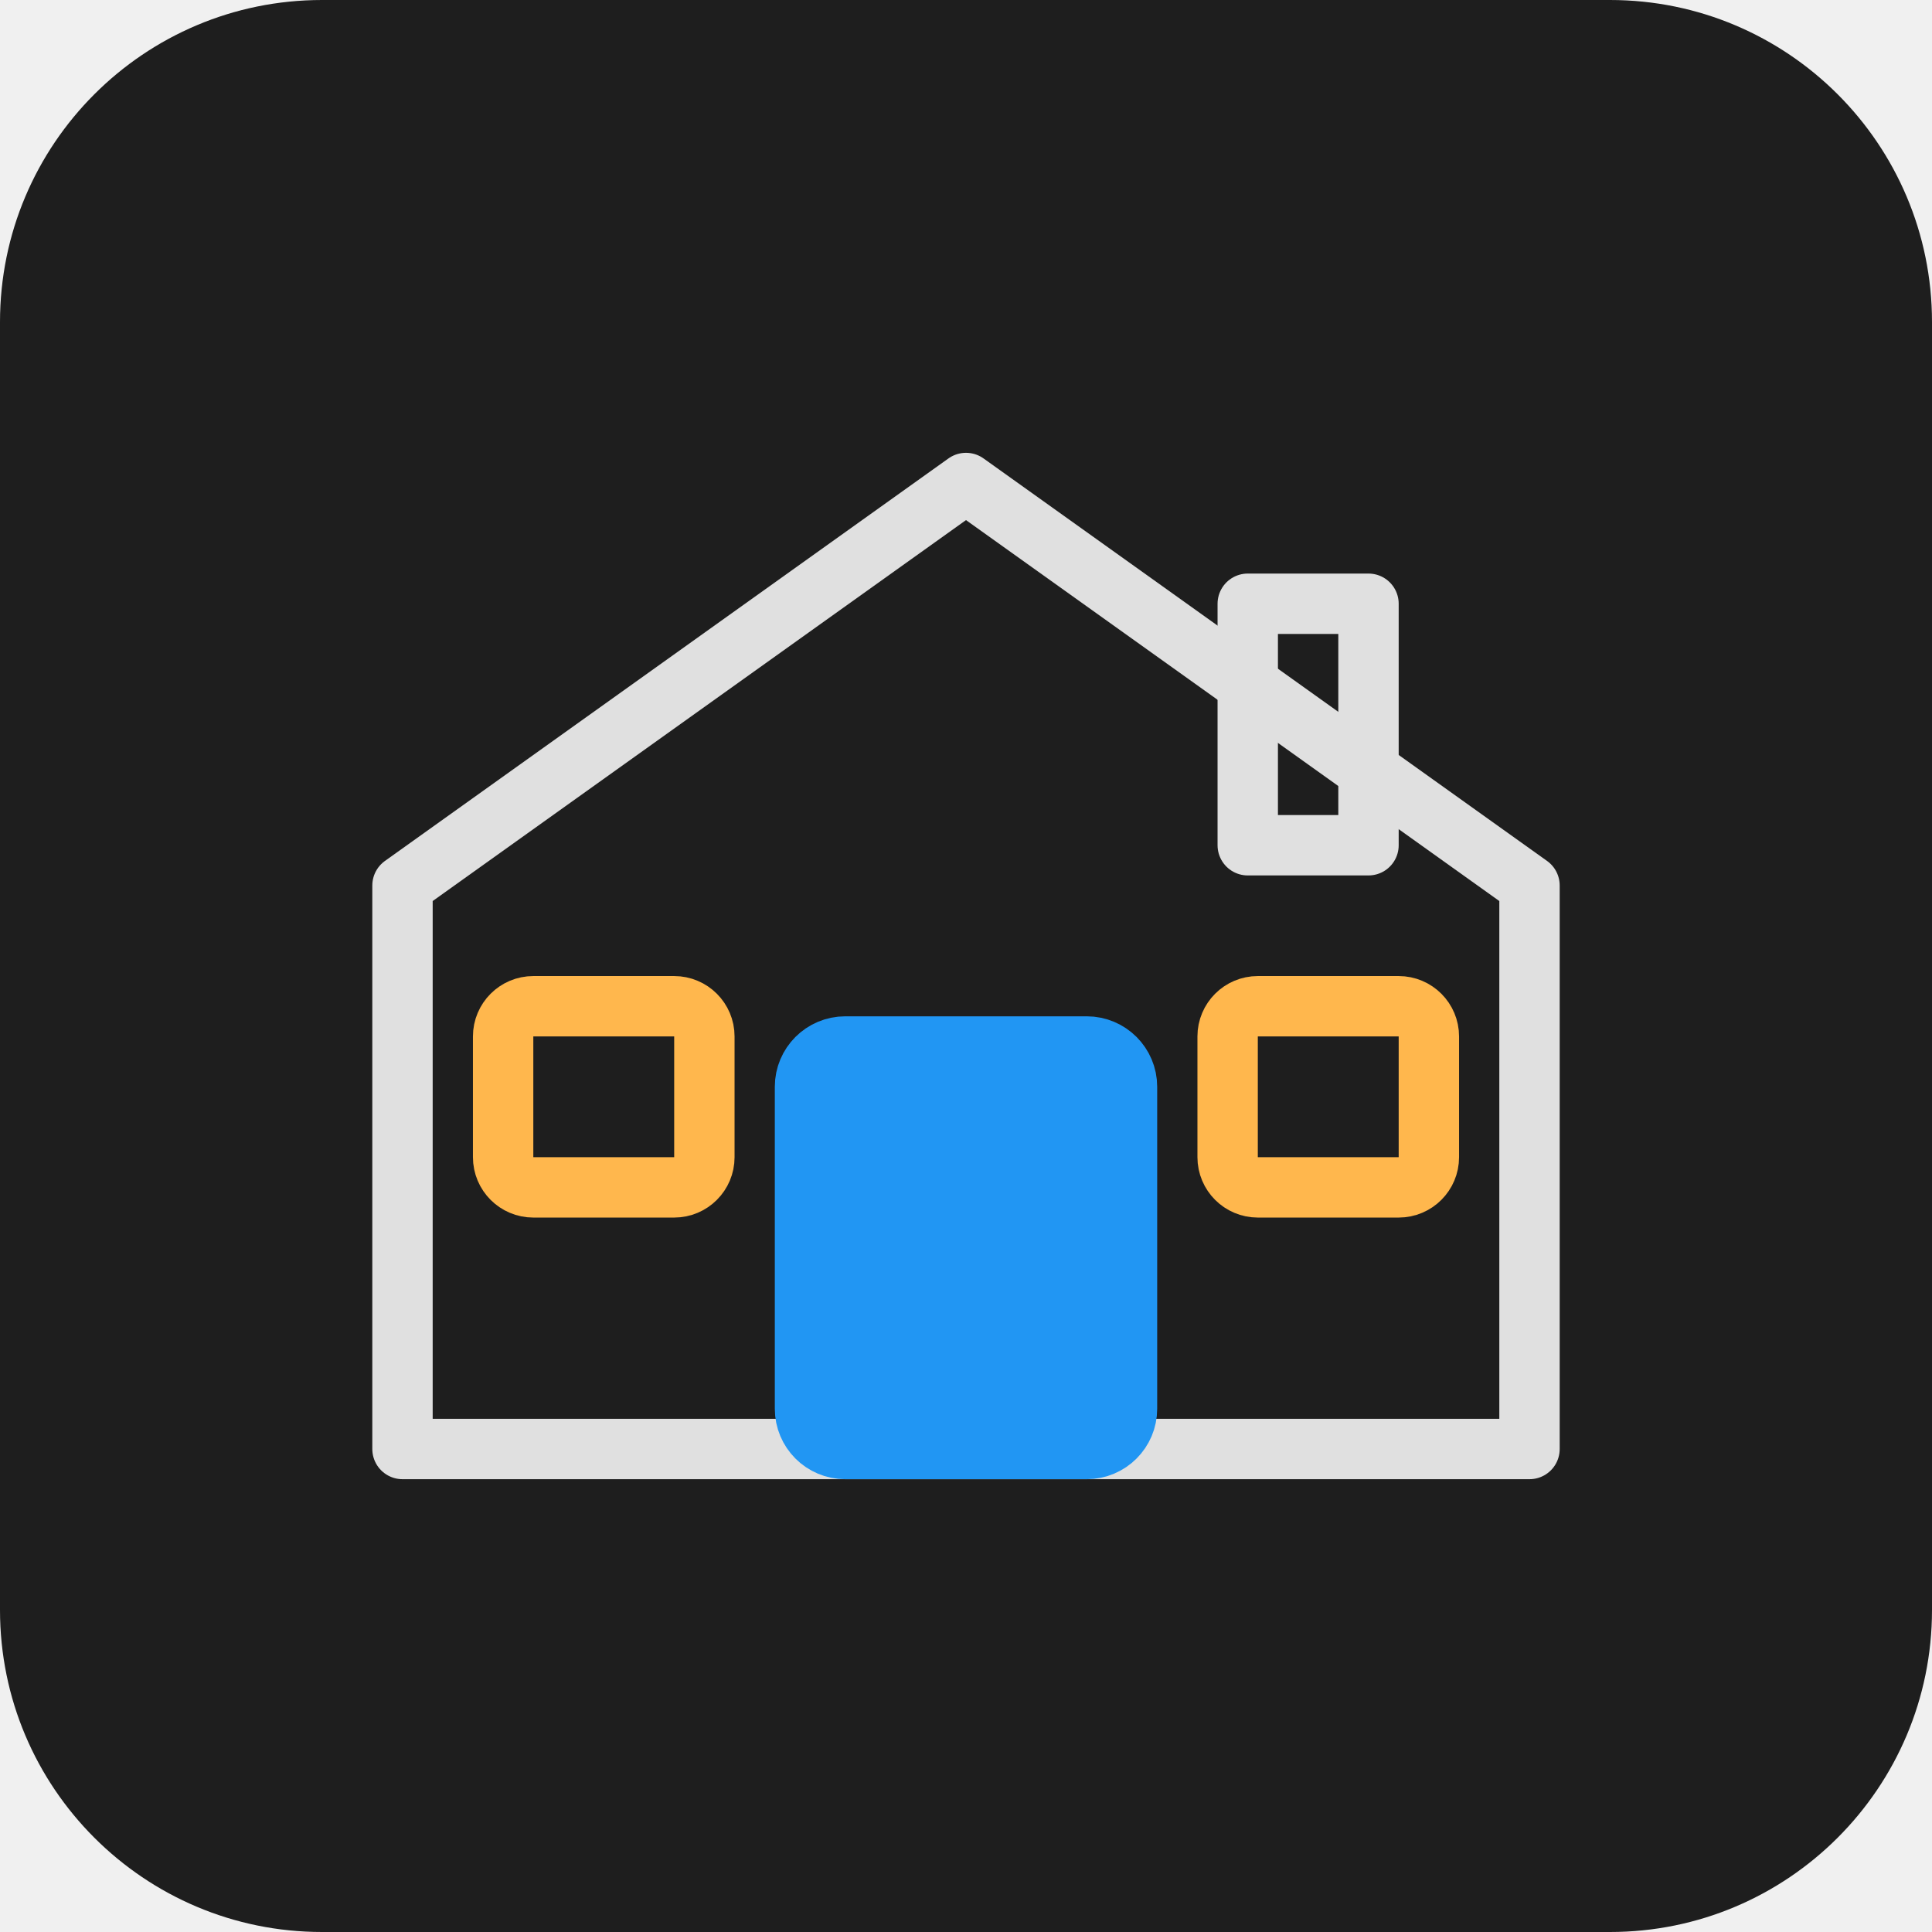
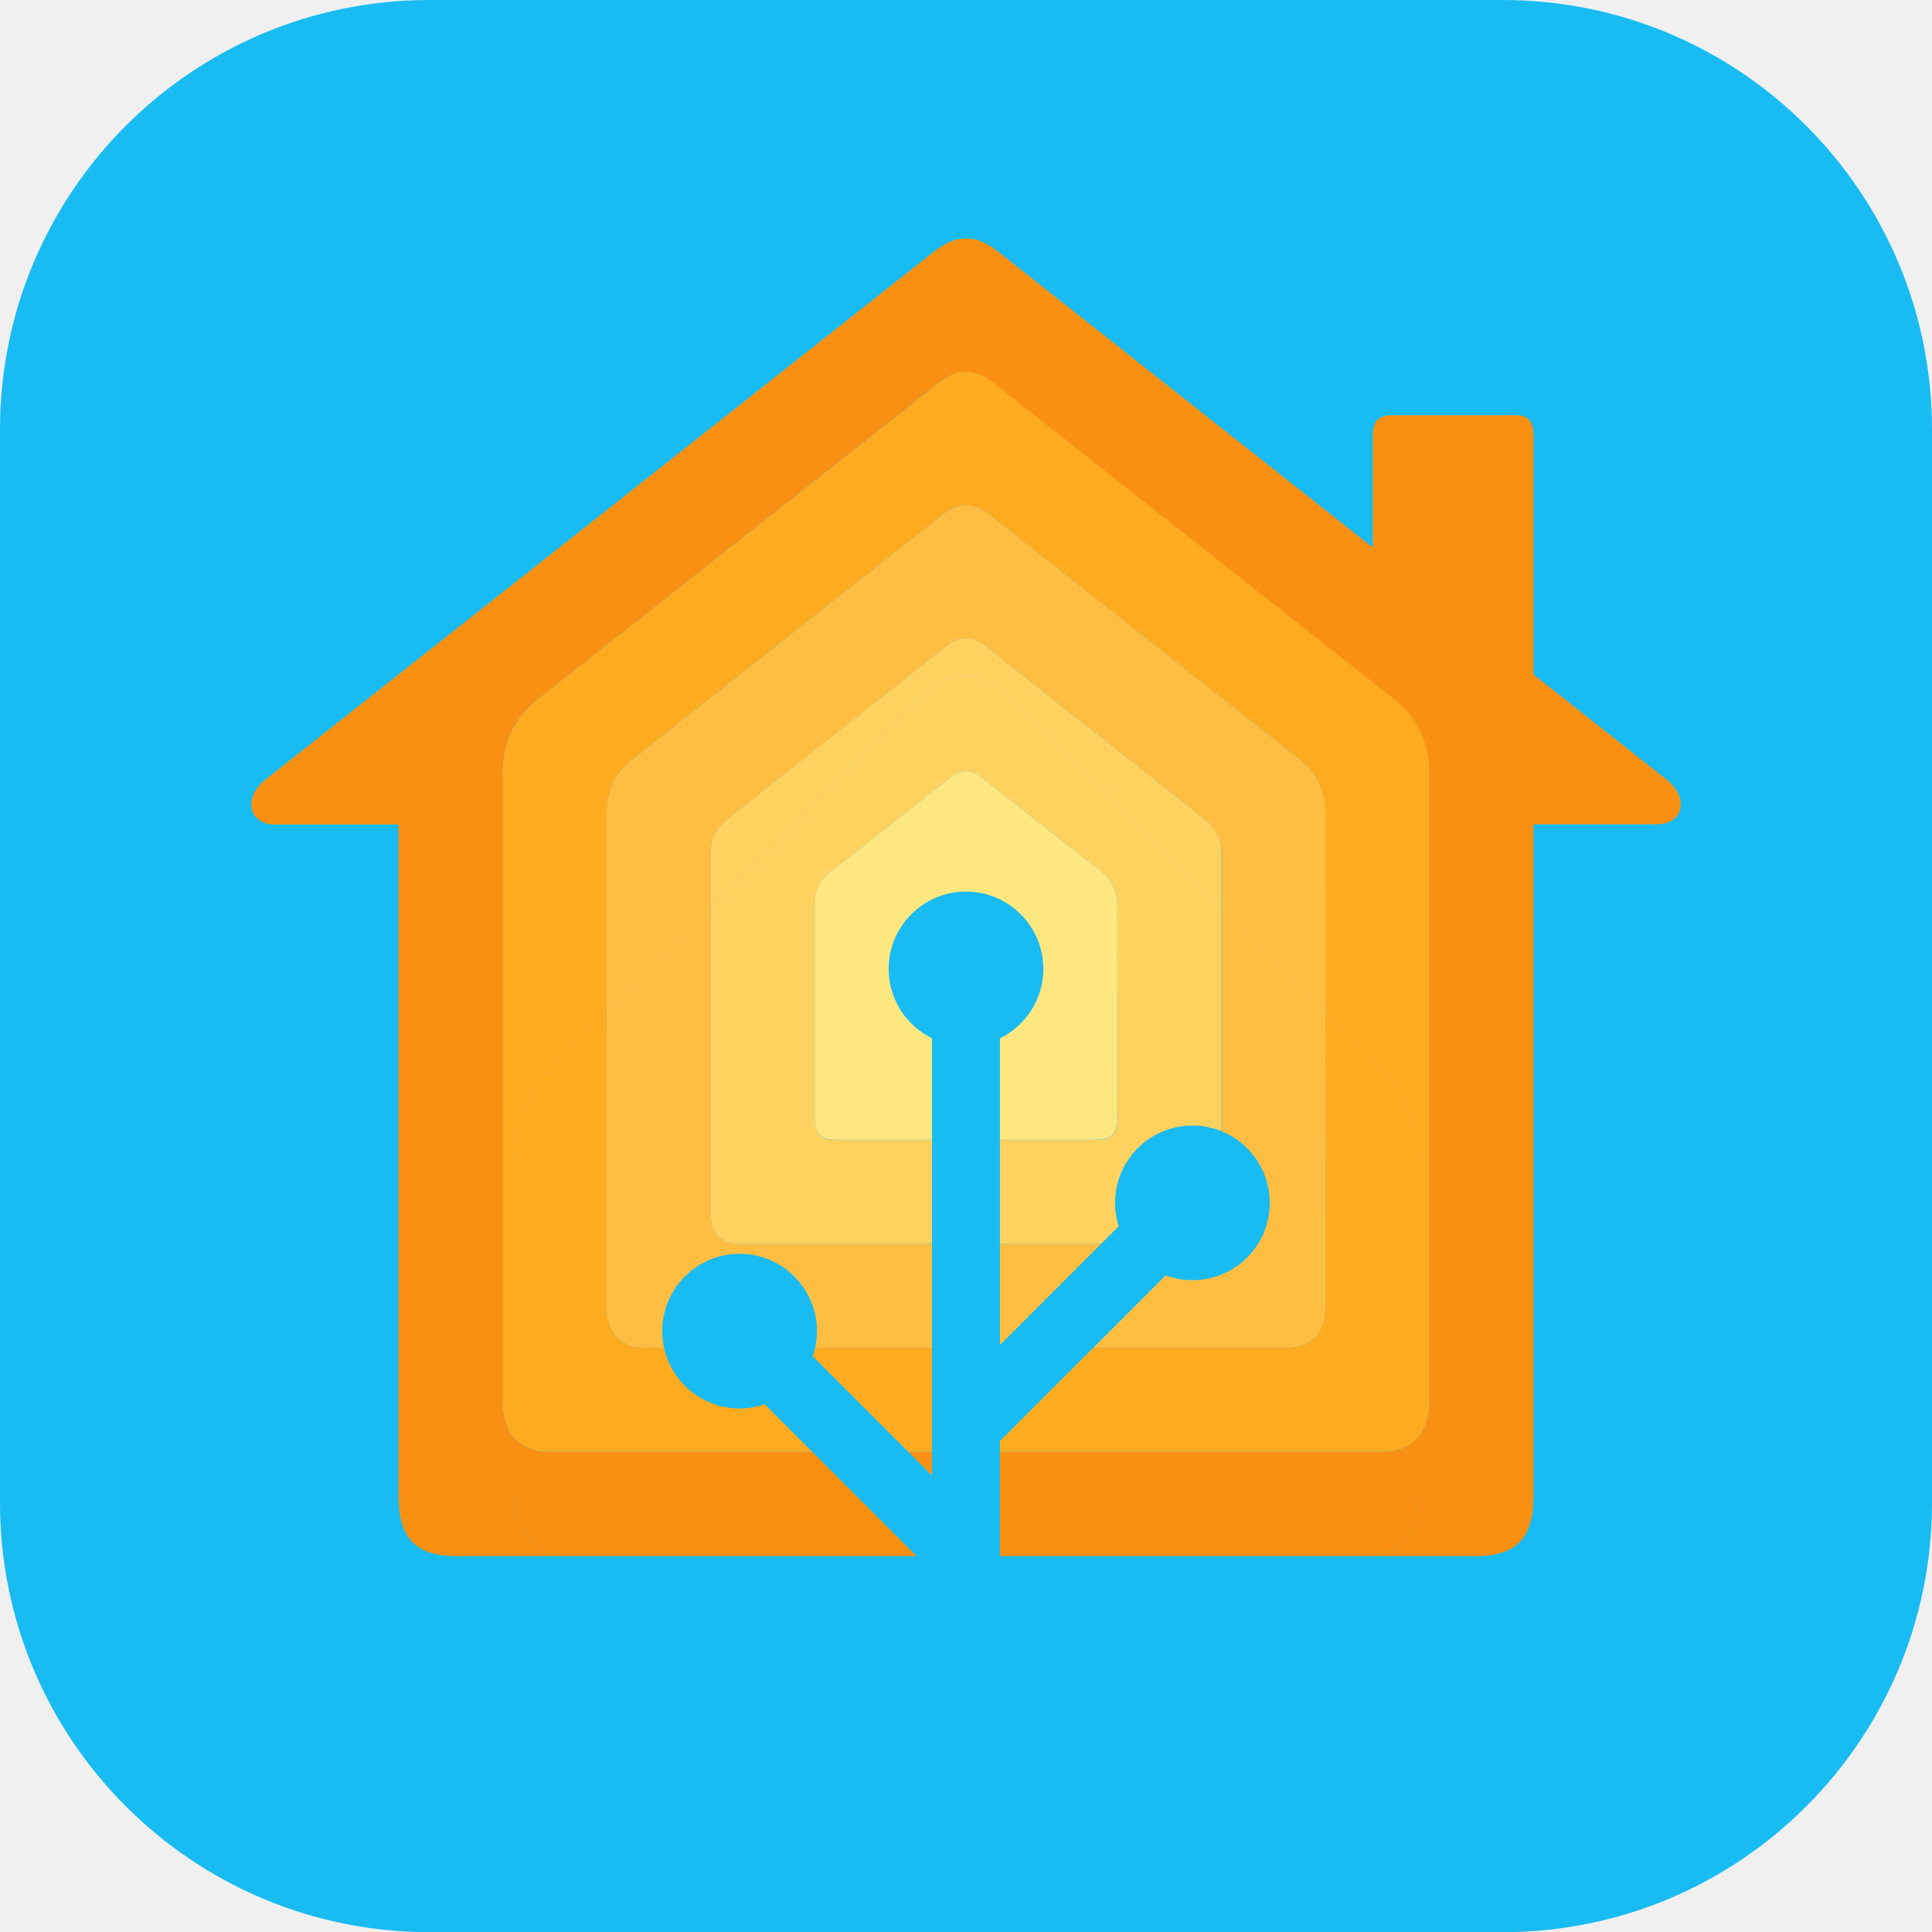
- <svg xmlns="http://www.w3.org/2000/svg" viewBox="0 0 192 192" width="192" height="192">
-   <rect width="192" height="192" rx="32" fill="#1e1e1e" />
-   <g transform="translate(32, 32)" fill="none" stroke="#e0e0e0" stroke-width="6" stroke-linecap="round" stroke-linejoin="round">
-     <path d="M64 16 L8 56 L8 112 L120 112 L120 56 Z" fill="none" />
-     <rect x="48" y="72" width="32" height="40" rx="4" fill="#2196F3" stroke="#2196F3" />
-     <rect x="18" y="68" width="20" height="18" rx="3" fill="none" stroke="#FFB74D" />
-     <rect x="90" y="68" width="20" height="18" rx="3" fill="none" stroke="#FFB74D" />
-     <rect x="92" y="28" width="12" height="24" fill="none" />
+ <svg xmlns="http://www.w3.org/2000/svg" width="192" height="192" viewBox="0 0 1024 1024">
+   <g>
+     <path fill="#18BCF2" d="M227.6,0h568.9C922.1,0,1024,101.9,1024,227.6v568.9c0,125.7-101.9,227.6-227.6,227.6H227.6C101.9,1024,0,922.1,0,796.4V227.6C0,101.9,101.9,0,227.6,0z" />
+     <g>
+       <path fill="#FA9012" d="M883.2,413.1l-70.4-55.6l0,0V231.1c0-8.6-3.4-11-9.5-11h-64.4c-7,0-11.3,1.4-11.3,11v59.1l0,0C634.5,216.7,533.6,137,529.8,134c-7.6-6-12.3-7.6-17.8-7.6c-5.4,0-10.1,1.6-17.8,7.6c-7.6,6-343.2,271.1-353.4,279.1c-12.4,9.8-8.9,23.9,4.9,23.9h65.5v355.6c0,23,9.2,32.2,31.1,32.2h539.4c21.9,0,31.1-9.2,31.1-32.2V436.9h65.5C892.1,436.9,895.6,422.9,883.2,413.1z M757.6,742.6c0,15.9-8.2,26.9-24.8,26.9H291.1c-16.6,0-24.8-11-24.8-26.9V410.3c0-19.3,8.4-31.6,18.1-39.2l212.4-167.7c5.6-4.4,10.4-6.3,15.1-6.3s9.5,1.9,15.1,6.4l212.4,167.7c9.6,7.6,18.1,19.9,18.1,39.2V742.6z" />
+       <path fill="#FFAB1F" d="M739.6,371.1L527.1,203.3c-5.6-4.4-10.6-6.3-15.1-6.3c-4.6,0-9.5,1.9-15.1,6.4L284.4,371.1c-9.6,7.6-18.1,19.9-18.1,39.2v332.3c0,15.9,8.2,26.9,24.8,26.9h441.7c16.6,0,24.8-11,24.8-26.9V410.3C757.6,391,749.2,378.7,739.6,371.1z M702.6,692.7c0,14.8-8.4,21.7-20.7,21.7H342.2c-12.3,0-20.7-6.9-20.7-21.7V433.2c0-14.4,3.4-22.6,13.6-30.7c5.8-4.6,160.3-126.6,164.4-129.8c4.1-3.3,8.5-4.9,12.5-4.9c4,0,8.4,1.7,12.5,4.9c4.1,3.3,158.6,125.3,164.4,129.8c10.2,8.1,13.6,16.4,13.6,30.7L702.6,692.7z" />
+       <path fill="#FFBE41" d="M688.9,402.5c-5.8-4.5-160.3-126.6-164.4-129.8c-4.1-3.3-8.5-4.9-12.5-4.9c-4,0-8.4,1.7-12.5,4.9c-4.1,3.3-158.6,125.3-164.4,129.8c-10.2,8.1-13.6,16.4-13.6,30.7v259.5c0,14.8,8.4,21.7,20.7,21.7h339.7c12.3,0,20.7-6.9,20.7-21.7V433.2C702.5,418.9,699.1,410.6,688.9,402.5z M647.4,642.8c0,11.9-6.6,16.5-15.6,16.5H392.2c-9,0-15.6-4.6-15.6-16.5V456.2c0-8.3,0-14.9,9.1-22.2c6-4.8,113.2-89.4,116.4-91.9s6.4-3.8,9.9-3.8c3.6,0.1,7.1,1.5,9.9,3.8c3.2,2.5,110.4,87.1,116.4,91.9c9.1,7.3,9.1,13.9,9.1,22.2L647.4,642.8z" />
+       <path fill="#FFD260" d="M638.3,434c-6-4.8-113.2-89.4-116.4-91.9c-2.8-2.4-6.3-3.7-9.9-3.8c-3.5,0-6.7,1.3-9.9,3.8S391.6,429.2,385.7,434c-9.1,7.3-9.1,13.9-9.1,22.2v186.6c0,11.9,6.6,16.5,15.6,16.5h239.5c9,0,15.6-4.6,15.6-16.5V456.2C647.4,447.8,647.4,441.2,638.3,434z M592.3,593c0,9.2-4.6,11.2-11,11.2H442.8c-6.4,0-11-2.1-11-11.2V479.1c0-6.4,2.9-12.6,7.8-16.6c2.8-2.3,63-49.4,65.1-51.1c4.2-3.5,10.4-3.5,14.6,0c2.2,1.7,62.3,48.8,65.1,51.1c5,4.1,7.9,10.2,7.8,16.6L592.3,593z" />
+       <path fill="#FFE780" d="M512,604.1h69.2c6.4,0,11-2.1,11-11.2V479.1c0-6.4-2.9-12.6-7.8-16.6c-2.8-2.3-63-49.4-65.1-51.1c-4.2-3.5-10.4-3.5-14.6,0c-2.1,1.7-62.3,48.8-65.1,51.1c-5,4.1-7.9,10.2-7.8,16.6v113.8c0,9.2,4.6,11.2,11,11.2L512,604.1z" />
+     </g>
+     <defs>
+       <mask id="ha-mask">
+         <path d="M320 301.762C320 310.012 313.25 316.762 305 316.762H95C86.75 316.762 80 310.012 80 301.762V211.762C80 203.512 84.77 191.993 90.61 186.153L189.39 87.373C195.22 81.543 204.77 81.543 210.6 87.373L309.39 186.162C315.22 191.992 320 203.522 320 211.772V301.772V301.762Z" fill="white" />
+         <path d="M309.39 186.153L210.61 87.373C204.78 81.543 195.23 81.543 189.4 87.373L90.61 186.153C84.78 191.983 80 203.512 80 211.762V301.762C80 310.012 86.75 316.762 95 316.762H187.27L146.64 276.132C144.55 276.852 142.32 277.262 140 277.262C128.7 277.262 119.5 268.062 119.5 256.762C119.5 245.462 128.7 236.262 140 236.262C151.3 236.262 160.5 245.462 160.5 256.762C160.5 259.092 160.09 261.322 159.37 263.412L191 295.042V179.162C184.2 175.822 179.5 168.842 179.5 160.772C179.5 149.472 188.7 140.272 200 140.272C211.3 140.272 220.5 149.472 220.5 160.772C220.5 168.842 215.8 175.822 209 179.162V260.432L240.46 228.972C239.84 227.012 239.5 224.932 239.5 222.772C239.5 211.472 248.7 202.272 260 202.272C271.3 202.272 280.5 211.472 280.5 222.772C280.5 234.072 271.3 243.272 260 243.272C257.5 243.272 255.12 242.802 252.91 241.982L209 285.892V316.772H305C313.25 316.772 320 310.022 320 301.772V211.772C320 203.522 315.23 192.002 309.39 186.162V186.153Z" fill="black" />
+       </mask>
+     </defs>
+     <g transform="translate(112,192) scale(2)">
+       <g mask="url(#ha-mask)">
+         <path d="M320 301.762C320 310.012 313.25 316.762 305 316.762H95C86.75 316.762 80 310.012 80 301.762V211.762C80 203.512 84.77 191.993 90.61 186.153L189.39 87.373C195.22 81.543 204.77 81.543 210.6 87.373L309.39 186.162C315.22 191.992 320 203.522 320 211.772V301.772V301.762Z" fill="#18BCF2" />
+       </g>
+     </g>
  </g>
</svg>
